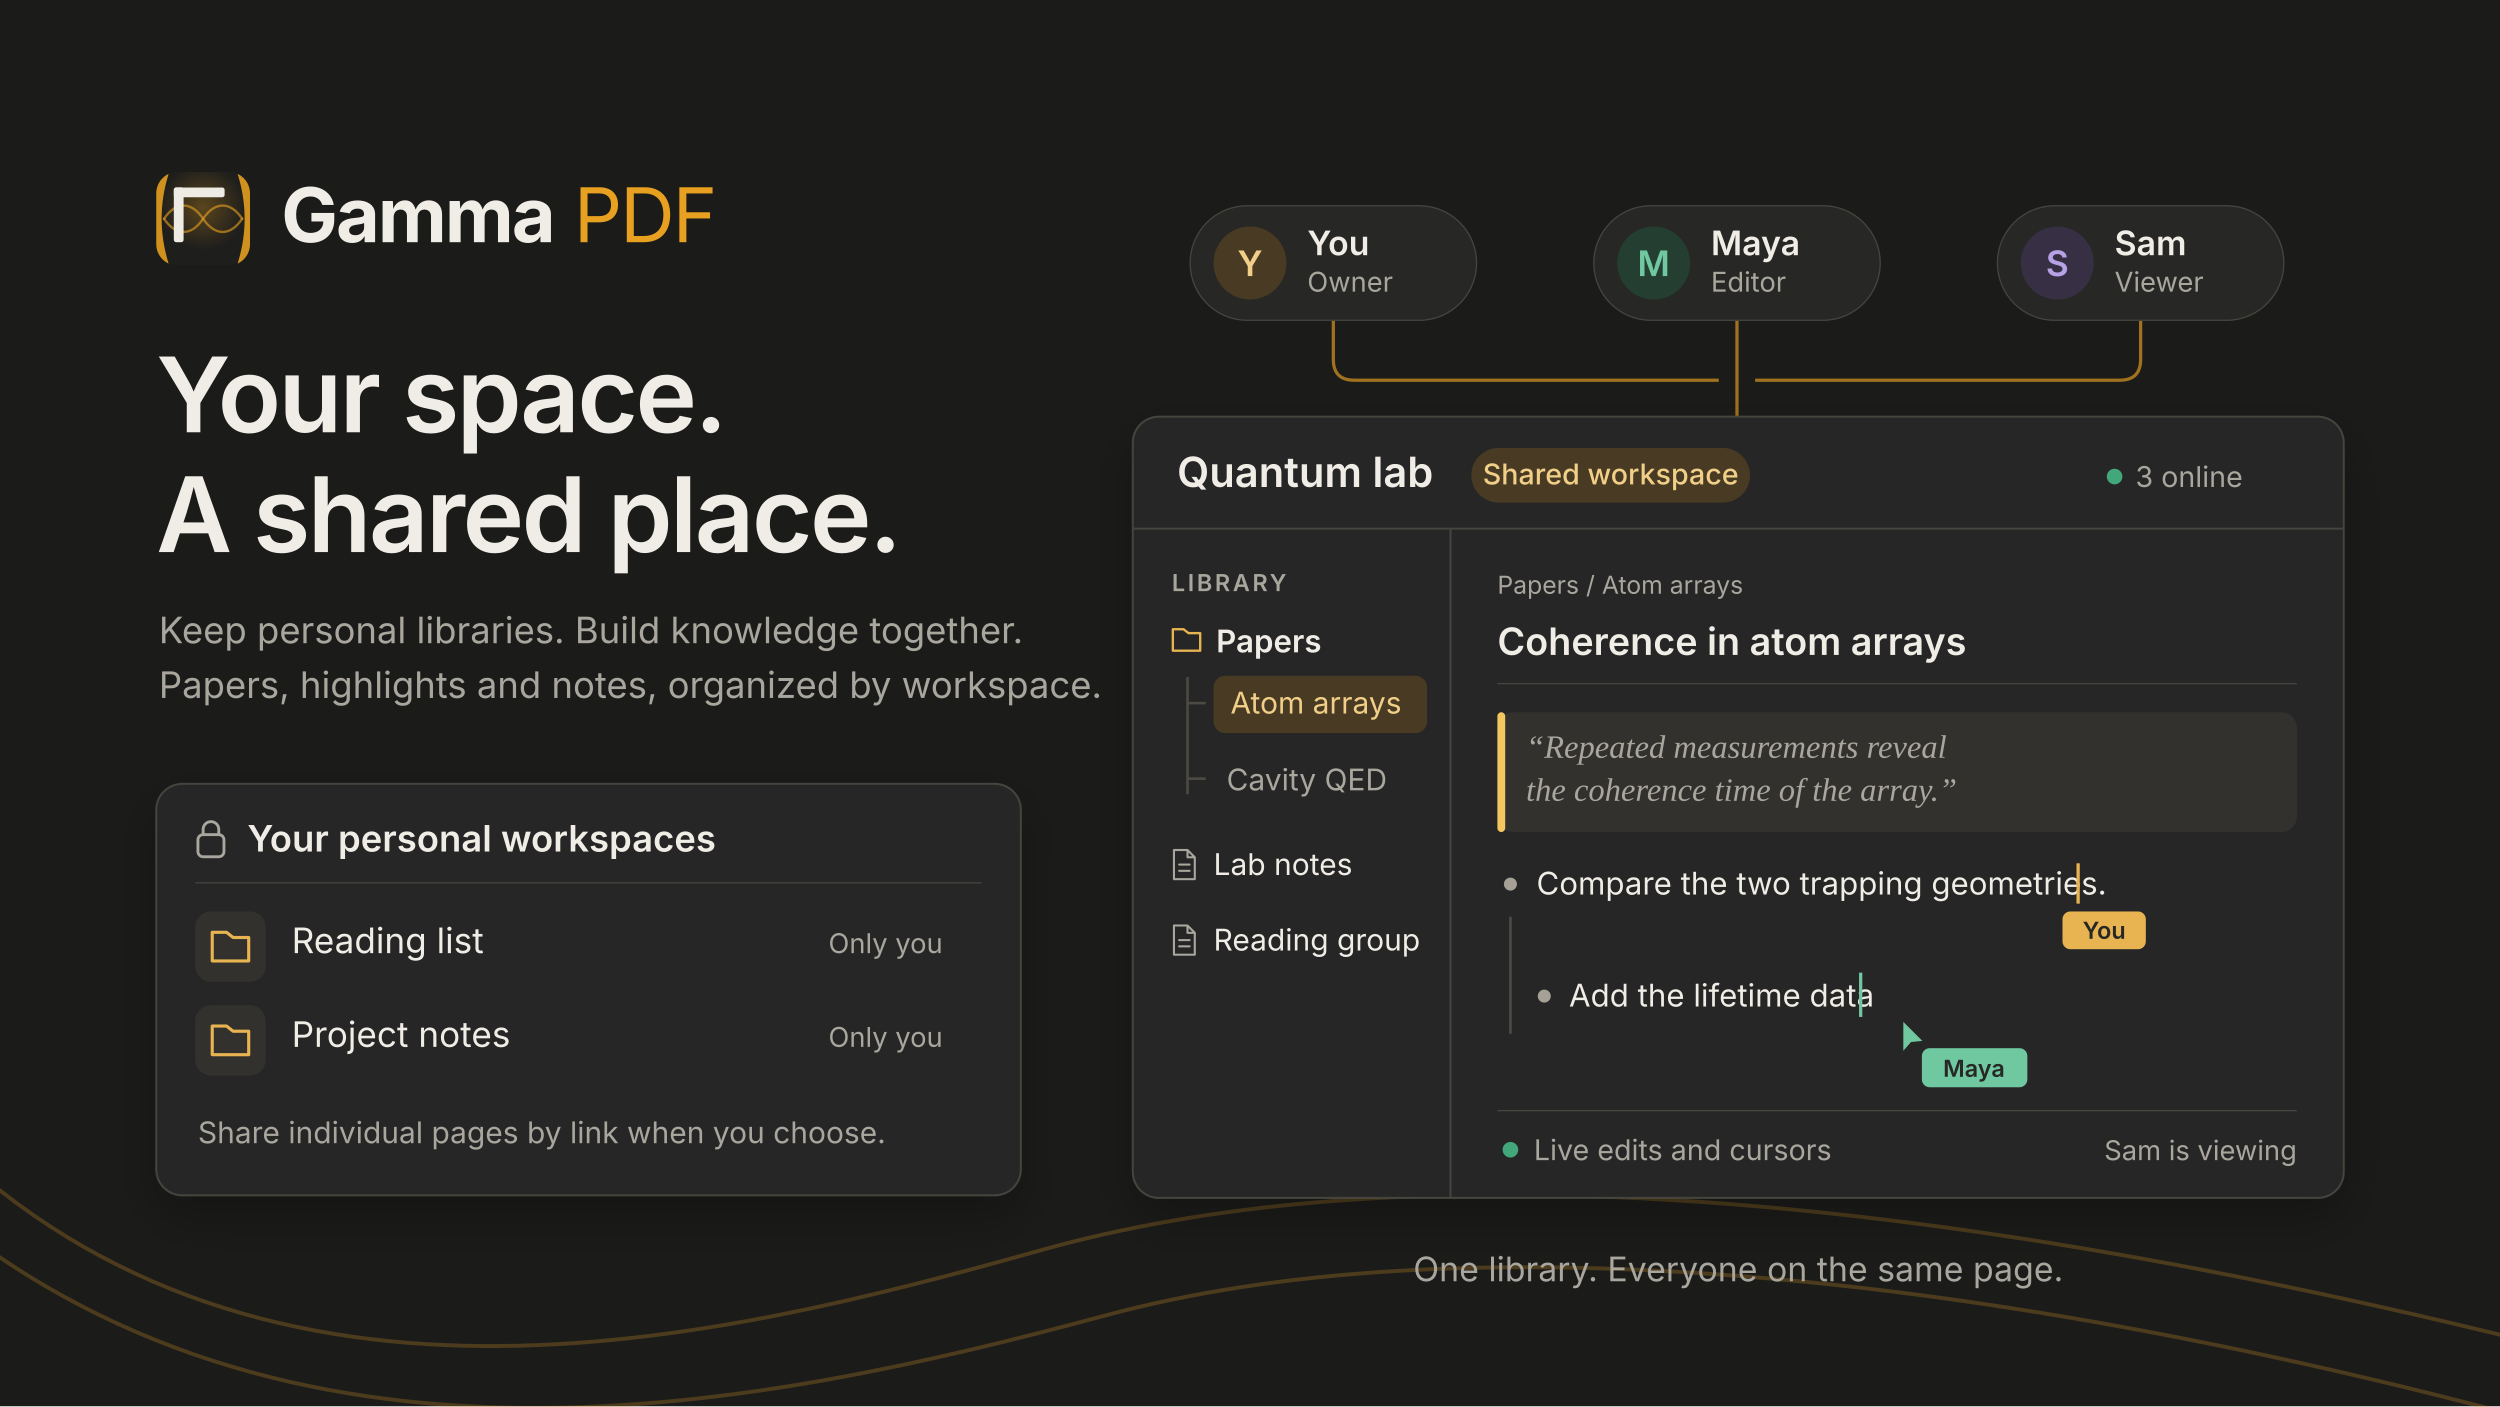
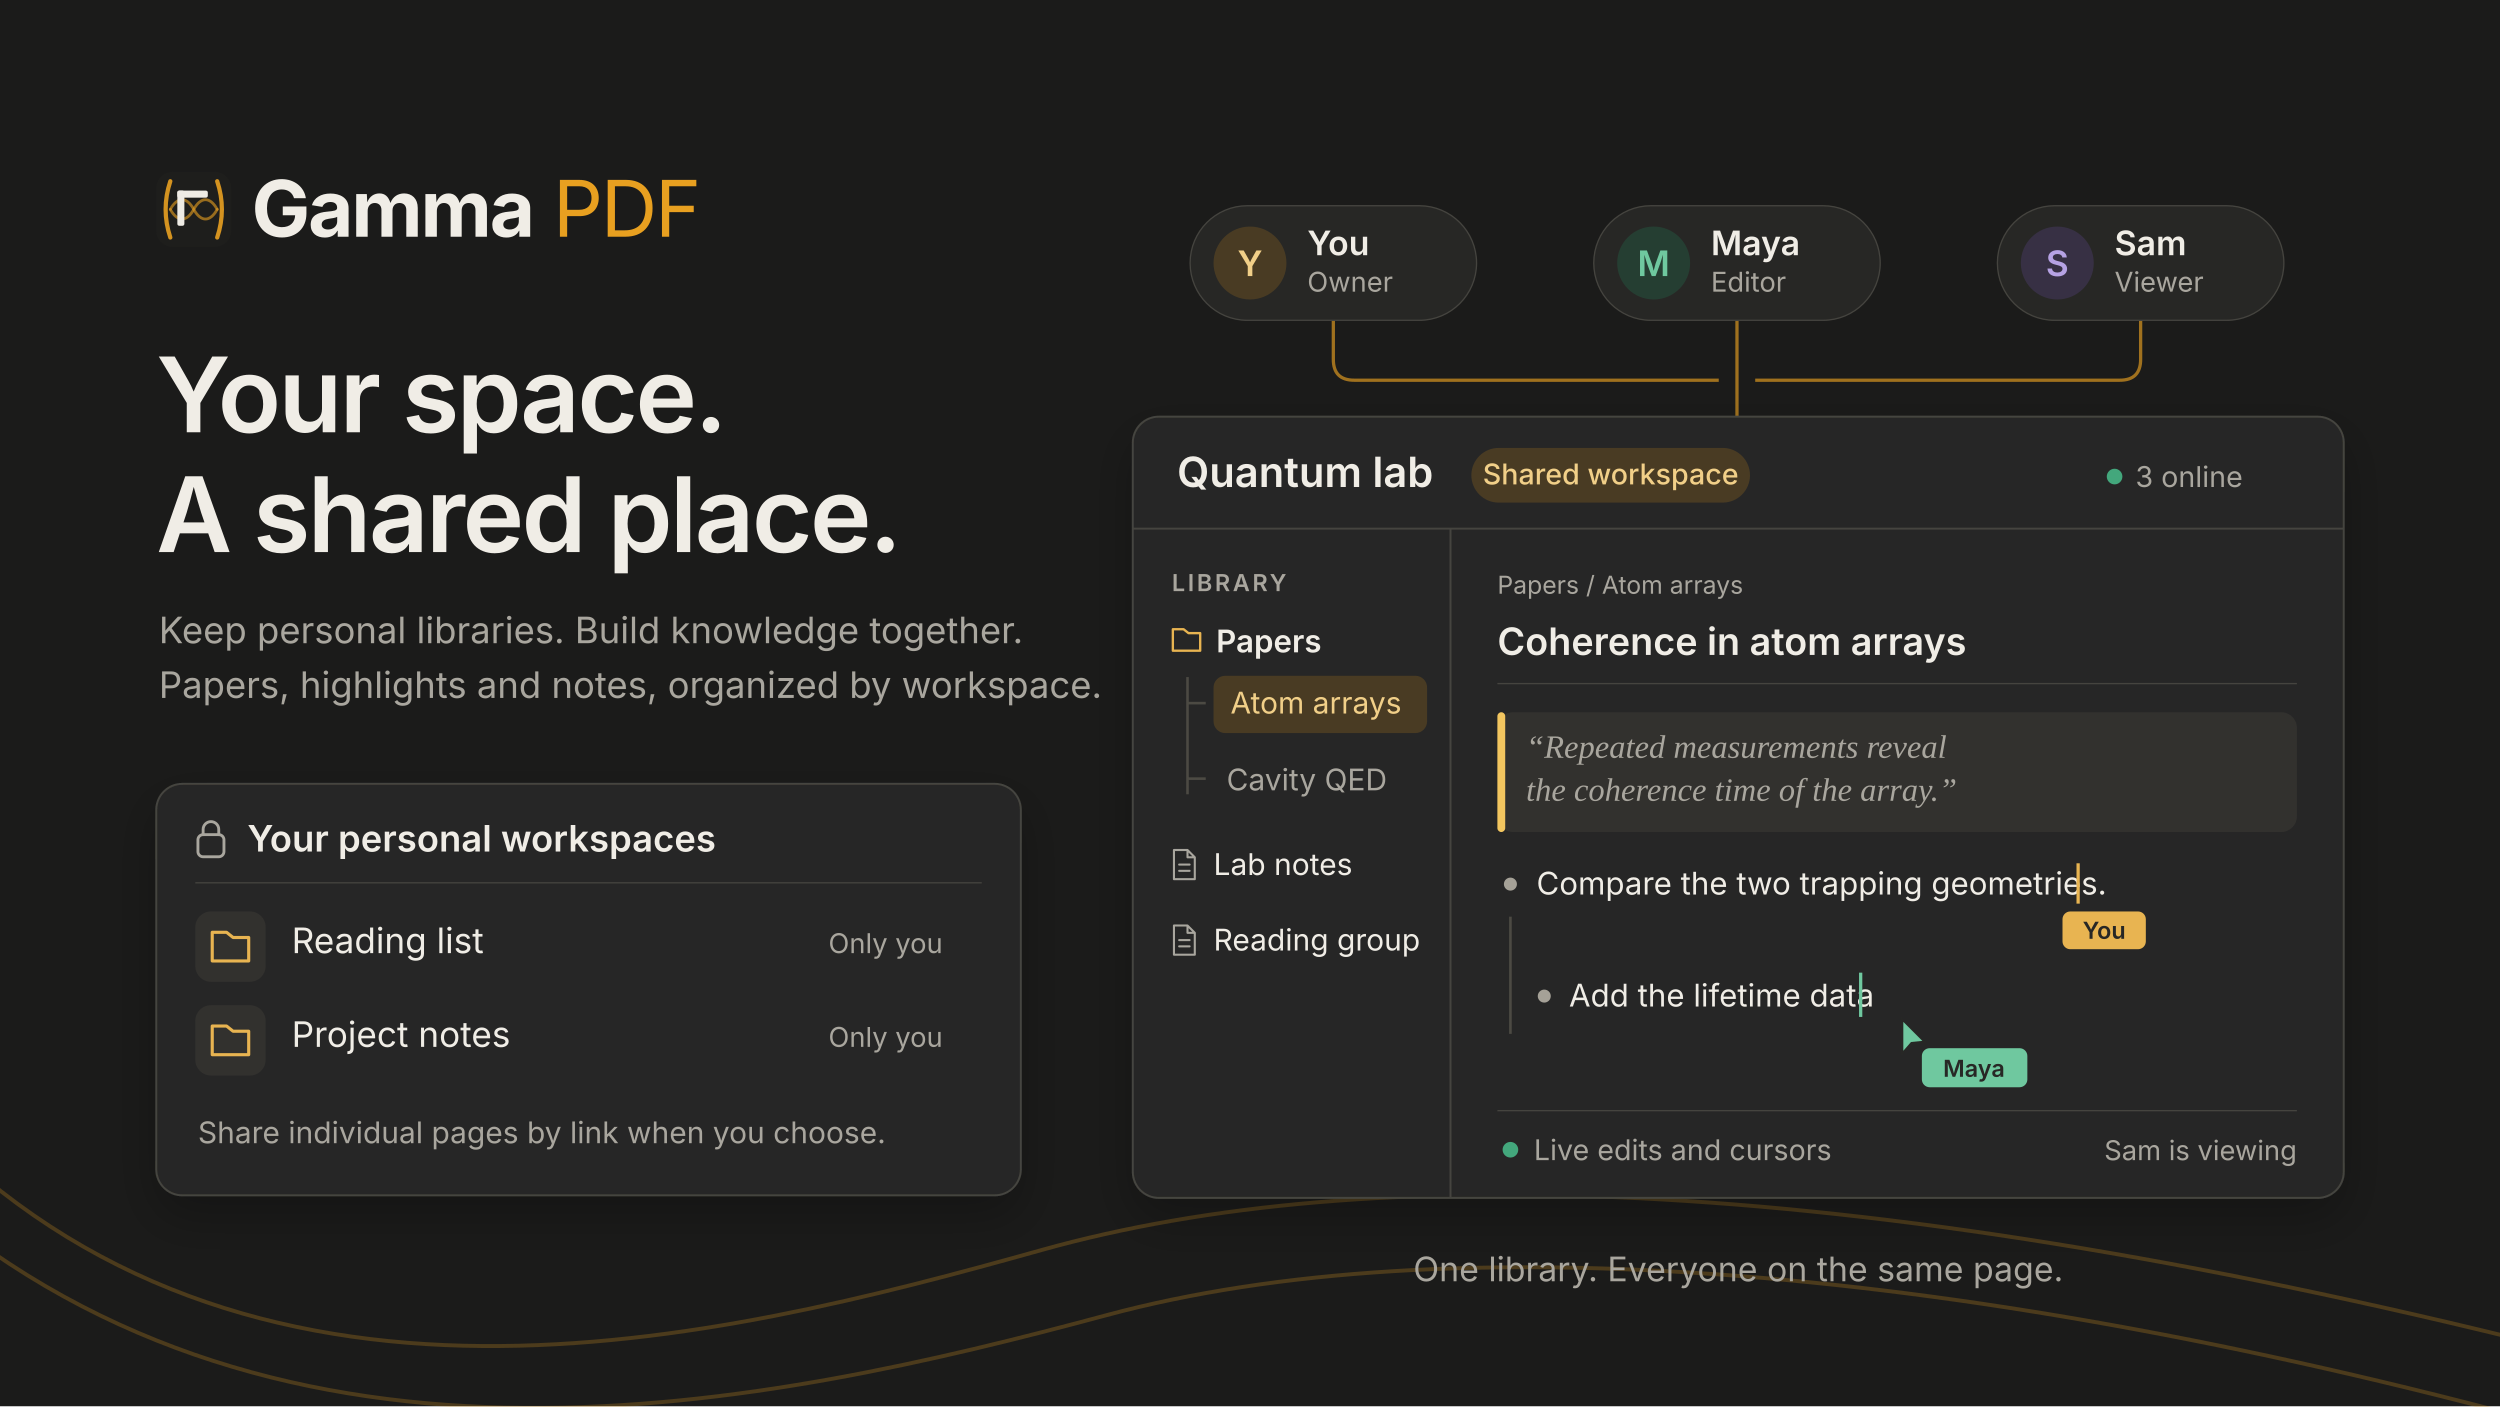
<svg xmlns="http://www.w3.org/2000/svg" width="1920" height="1080" viewBox="0 0 1920 1080" role="img" aria-labelledby="title desc">
  <defs>
-     <radialGradient id="markGlow" cx="24" cy="18" r="22" gradientUnits="userSpaceOnUse">
-       <stop offset="0" stop-color="#e8a020" stop-opacity="0.3" />
-       <stop offset="1" stop-color="#e8a020" stop-opacity="0" />
-     </radialGradient>
-     <clipPath id="markClip">
-       <rect width="48" height="48" rx="11" />
-     </clipPath>
    <g id="gammaMark">
-       <rect x="0" y="0" width="48" height="48" rx="11" fill="#1e1e1c" />
-       <rect x="0" y="0" width="48" height="48" rx="11" fill="url(#markGlow)" />
-       <g clip-path="url(#markClip)">
-         <path d="M 4 24 C 10 15 18 15 24 24 C 30 33 38 33 44 24" stroke="#e8a020" stroke-width="1.2" fill="none" opacity="0.6" stroke-linecap="round" />
-         <path d="M 4 24 C 10 33 18 33 24 24 C 30 15 38 15 44 24" stroke="#e8a020" stroke-width="1.2" fill="none" opacity="0.6" stroke-linecap="round" />
-         <path d="M 4 1 Q -3 24 4 47" stroke="#e8a020" stroke-width="4.5" fill="none" stroke-linecap="round" opacity="0.88" />
-         <path d="M 44 1 Q 51 24 44 47" stroke="#e8a020" stroke-width="4.5" fill="none" stroke-linecap="round" opacity="0.88" />
-         <rect x="9" y="8" width="26" height="5" rx="1.2" fill="#eeebe4" />
-         <rect x="9" y="8" width="5" height="28" rx="1.2" fill="#eeebe4" />
+       <svg width="48" height="48" viewBox="0 0 32 32" fill="none" id="svg-favicon-32">
+         <rect id="gamma-background" width="32" height="32" rx="7" fill="#1e1e1c" />
+         <path d="M 6 16 C 9 10.5 13 10.5 16 16 C 19 21.5 23 21.5 26 16" stroke="#e8a020" stroke-width="1.2" fill="none" opacity="0.6" stroke-linecap="round" />
+         <path d="M 6 16 C 9 21.5 13 21.5 16 16 C 19 10.5 23 10.5 26 16" stroke="#e8a020" stroke-width="1.2" fill="none" opacity="0.6" stroke-linecap="round" />
+         <path d="M 6 4  Q 2 16 6 28" stroke="#e8a020" stroke-width="1.8" fill="none" stroke-linecap="round" opacity="0.9" />
+         <path d="M 26 4 Q 30 16 26 28" stroke="#e8a020" stroke-width="1.8" fill="none" stroke-linecap="round" opacity="0.9" />
+         <rect x="9" y="8" width="13" height="3" rx="0.8" fill="#eeebe4" />
+         <rect x="9" y="8" width="3" height="15" rx="0.8" fill="#eeebe4" />
+       </svg>
+     </g>
+     <g id="gammaLogo">
+       <g transform="scale(2)">
+         <svg width="48" height="48" viewBox="0 0 32 32" fill="none" id="svg-favicon-32">
+           <rect id="gamma-background" width="32" height="32" rx="7" fill="#1e1e1c" />
+           <path d="M 6 16 C 9 10.5 13 10.5 16 16 C 19 21.5 23 21.5 26 16" stroke="#e8a020" stroke-width="1.2" fill="none" opacity="0.6" stroke-linecap="round" />
+           <path d="M 6 16 C 9 21.5 13 21.5 16 16 C 19 10.5 23 10.5 26 16" stroke="#e8a020" stroke-width="1.2" fill="none" opacity="0.6" stroke-linecap="round" />
+           <path d="M 6 4  Q 2 16 6 28" stroke="#e8a020" stroke-width="1.8" fill="none" stroke-linecap="round" opacity="0.9" />
+           <path d="M 26 4 Q 30 16 26 28" stroke="#e8a020" stroke-width="1.8" fill="none" stroke-linecap="round" opacity="0.9" />
+           <rect x="9" y="8" width="13" height="3" rx="0.8" fill="#eeebe4" />
+           <rect x="9" y="8" width="3" height="15" rx="0.8" fill="#eeebe4" />
+         </svg>
      </g>
+       <text x="122" y="83" font-family="Inter, 'Segoe UI', Roboto, Helvetica, Arial, sans-serif" font-size="100" font-weight="700" letter-spacing="-2.7" fill="#f0ede6">Gamma<tspan font-weight="400" fill="#e8a020" dx="23">PDF</tspan>
+       </text>
    </g>
    <filter id="shadow" x="-20%" y="-20%" width="140%" height="150%">
      <feDropShadow dx="0" dy="16" stdDeviation="18" flood-color="#000000" flood-opacity="0.24" />
    </filter>
    <g id="folder" fill="none" stroke="currentColor" stroke-width="2.4" stroke-linejoin="round">
      <path d="M1 7 V3 H12 L17 7 H29 V25 H1 Z" />
    </g>
    <g id="page" fill="none" stroke="currentColor" stroke-width="2" stroke-linecap="round" stroke-linejoin="round">
      <path d="M2 1 H15 L22 8 V29 H2 Z M15 1 V8 H22 M7 15 H17 M7 21 H17" />
    </g>
    <g id="lock" fill="none" stroke="currentColor" stroke-width="2.2" stroke-linecap="round">
      <rect x="2" y="11" width="20" height="17" rx="4" />
      <path d="M6 11 V7 A6 6 0 0 1 18 7 V11" />
    </g>
  </defs>
  <rect width="1920" height="1080" fill="#1b1b1a" />
  <g fill="none" stroke="#e8a020" stroke-width="3" opacity="0.24">
    <path d="M-60 860 C190 1120 550 1030 800 960 S1430 900 1980 1040" />
    <path d="M-60 920 C220 1160 590 1080 850 1010 S1510 970 1980 1100" />
  </g>
  <g font-family="Inter, 'Segoe UI', Roboto, Helvetica, Arial, sans-serif">
-     <use href="#gammaMark" transform="translate(120 132) scale(1.5)" />
-     <text x="216" y="186" font-size="58" font-weight="700" letter-spacing="-1.5" fill="#f0ede6">Gamma<tspan dx="14" font-weight="400" fill="#e8a020">PDF</tspan>
-     </text>
+     <use href="#gammaLogo" transform="translate(120 132) scale(0.6)" />
    <text x="120" y="332" font-size="80" font-weight="600" letter-spacing="-2" fill="#f0ede6">Your space.</text>
    <text x="120" y="424" font-size="80" font-weight="600" letter-spacing="-2" fill="#f0ede6">A shared place.</text>
    <text x="122" y="494" font-size="28" fill="#a9a69e">Keep personal libraries. Build knowledge together.</text>
    <text x="122" y="536" font-size="28" fill="#a9a69e">Papers, highlights and notes, organized by workspace.</text>
    <rect x="120" y="602" width="664" height="316" rx="20" fill="#272725" stroke="#45443f" stroke-width="1.5" filter="url(#shadow)" />
    <use href="#lock" x="150" y="630" color="#a9a69e" />
    <text x="190" y="654" font-size="28" font-weight="600" fill="#f0ede6">Your personal workspaces</text>
    <path d="M150 678 H754" stroke="#45443f" />
    <rect x="150" y="700" width="54" height="54" rx="12" fill="#32312e" />
    <use href="#folder" x="162" y="713" color="#e8b451" />
    <text x="224" y="732" font-size="27" fill="#f0ede6">Reading list</text>
    <text x="724" y="732" text-anchor="end" font-size="21" fill="#a9a69e">Only you</text>
    <rect x="150" y="772" width="54" height="54" rx="12" fill="#32312e" />
    <use href="#folder" x="162" y="785" color="#e8b451" />
    <text x="224" y="804" font-size="27" fill="#f0ede6">Project notes</text>
    <text x="724" y="804" text-anchor="end" font-size="21" fill="#a9a69e">Only you</text>
    <text x="152" y="878" font-size="23" fill="#a9a69e">Share individual pages by link when you choose.</text>
    <g fill="none" stroke="#e8a020" stroke-width="2.5" opacity="0.65">
      <path d="M1024 246 V276 Q1024 292 1040 292 H1320" />
      <path d="M1334 246 V320" />
      <path d="M1644 246 V276 Q1644 292 1628 292 H1348" />
    </g>
    <g>
      <rect x="914" y="158" width="220" height="88" rx="44" fill="#272725" stroke="#45443f" />
      <circle cx="960" cy="202" r="28" fill="#493b23" />
      <text x="960" y="212" text-anchor="middle" font-size="27" font-weight="600" fill="#f1cf88">Y</text>
      <text x="1004" y="196" font-size="26" font-weight="600" fill="#f0ede6">You</text>
      <text x="1004" y="224" font-size="21" fill="#a9a69e">Owner</text>
      <rect x="1224" y="158" width="220" height="88" rx="44" fill="#272725" stroke="#45443f" />
      <circle cx="1270" cy="202" r="28" fill="#253e32" />
      <text x="1270" y="212" text-anchor="middle" font-size="27" font-weight="600" fill="#6fc89f">M</text>
      <text x="1314" y="196" font-size="26" font-weight="600" fill="#f0ede6">Maya</text>
      <text x="1314" y="224" font-size="21" fill="#a9a69e">Editor</text>
      <rect x="1534" y="158" width="220" height="88" rx="44" fill="#272725" stroke="#45443f" />
      <circle cx="1580" cy="202" r="28" fill="#373044" />
      <text x="1580" y="212" text-anchor="middle" font-size="27" font-weight="600" fill="#b6a2e4">S</text>
      <text x="1624" y="196" font-size="26" font-weight="600" fill="#f0ede6">Sam</text>
      <text x="1624" y="224" font-size="21" fill="#a9a69e">Viewer</text>
    </g>
    <rect x="870" y="320" width="930" height="600" rx="20" fill="#272725" stroke="#45443f" stroke-width="1.5" filter="url(#shadow)" />
    <text x="904" y="374" font-size="32" font-weight="600" fill="#f0ede6">Quantum lab</text>
    <rect x="1130" y="344" width="214" height="42" rx="21" fill="#493b23" />
    <text x="1237" y="372" text-anchor="middle" font-size="22" font-weight="500" fill="#f1cf88">Shared workspace</text>
    <circle cx="1624" cy="366" r="6" fill="#43a77c" />
    <text x="1640" y="374" font-size="22" fill="#a9a69e">3 online</text>
    <path d="M870 406 H1800 M1114 406 V920" stroke="#45443f" stroke-width="1.5" />
    <text x="900" y="454" font-size="18" font-weight="600" letter-spacing="2" fill="#a9a69e">LIBRARY</text>
    <use href="#folder" transform="translate(900 481) scale(0.75)" color="#e8b451" />
    <text x="934" y="501" font-size="24" font-weight="600" fill="#f0ede6">Papers</text>
    <path d="M912 520 V610 M912 540 H926 M912 598 H926" fill="none" stroke="#4c4a43" stroke-width="2" />
    <rect x="932" y="519" width="164" height="44" rx="9" fill="#493b23" />
    <text x="945" y="548" font-size="23" fill="#f1cf88">Atom arrays</text>
    <text x="942" y="607" font-size="23" fill="#a9a69e">Cavity QED</text>
    <use href="#page" transform="translate(900 652) scale(0.8)" color="#a9a69e" />
    <text x="932" y="672" font-size="23" fill="#f0ede6">Lab notes</text>
    <use href="#page" transform="translate(900 710) scale(0.8)" color="#a9a69e" />
    <text x="932" y="730" font-size="23" fill="#f0ede6">Reading group</text>
    <text x="1150" y="456" font-size="19" fill="#a9a69e">Papers / Atom arrays</text>
    <text x="1150" y="503" font-size="29" font-weight="600" fill="#f0ede6">Coherence in atom arrays</text>
    <path d="M1150 525 H1764" stroke="#45443f" />
    <rect x="1150" y="547" width="614" height="92" rx="12" fill="#32312e" />
    <rect x="1150" y="547" width="6" height="92" rx="3" fill="#f3c65f" />
    <text x="1172" y="582" font-family="Georgia, 'Times New Roman', serif" font-size="25" font-style="italic" fill="#a9a69e">“Repeated measurements reveal</text>
    <text x="1172" y="615" font-family="Georgia, 'Times New Roman', serif" font-size="25" font-style="italic" fill="#a9a69e">the coherence time of the array.”</text>
    <circle cx="1160" cy="679" r="5" fill="#a5a197" />
    <text x="1180" y="687" font-size="24" fill="#f0ede6">Compare the two trapping geometries.</text>
    <path d="M1596 663 V694" stroke="#e8b451" stroke-width="2.5" />
    <rect x="1584" y="700" width="64" height="29" rx="6" fill="#e8b451" />
    <text x="1616" y="721" text-anchor="middle" font-size="18" font-weight="600" fill="#272725">You</text>
    <path d="M1160 704 V794" stroke="#4c4a43" stroke-width="2" />
    <circle cx="1186" cy="765" r="5" fill="#a5a197" />
    <text x="1205" y="773" font-size="24" fill="#f0ede6">Add the lifetime data</text>
    <path d="M1429 747 V781" stroke="#6fc89f" stroke-width="2.5" />
    <path d="M1461 783 V809 L1468 801 1478 800 Z" fill="#6fc89f" stroke="#272725" stroke-width="1.5" />
    <rect x="1476" y="805" width="81" height="30" rx="6" fill="#6fc89f" />
    <text x="1516" y="827" text-anchor="middle" font-size="18" font-weight="600" fill="#272725">Maya</text>
    <path d="M1150 853 H1764" stroke="#45443f" />
    <circle cx="1160" cy="883" r="6" fill="#43a77c" />
    <text x="1178" y="891" font-size="22" fill="#a9a69e">Live edits and cursors</text>
    <text x="1764" y="891" text-anchor="end" font-size="21" fill="#a9a69e">Sam is viewing</text>
    <text x="1335" y="984" text-anchor="middle" font-size="26" fill="#a9a69e">One library. Everyone on the same page.</text>
  </g>
</svg>
